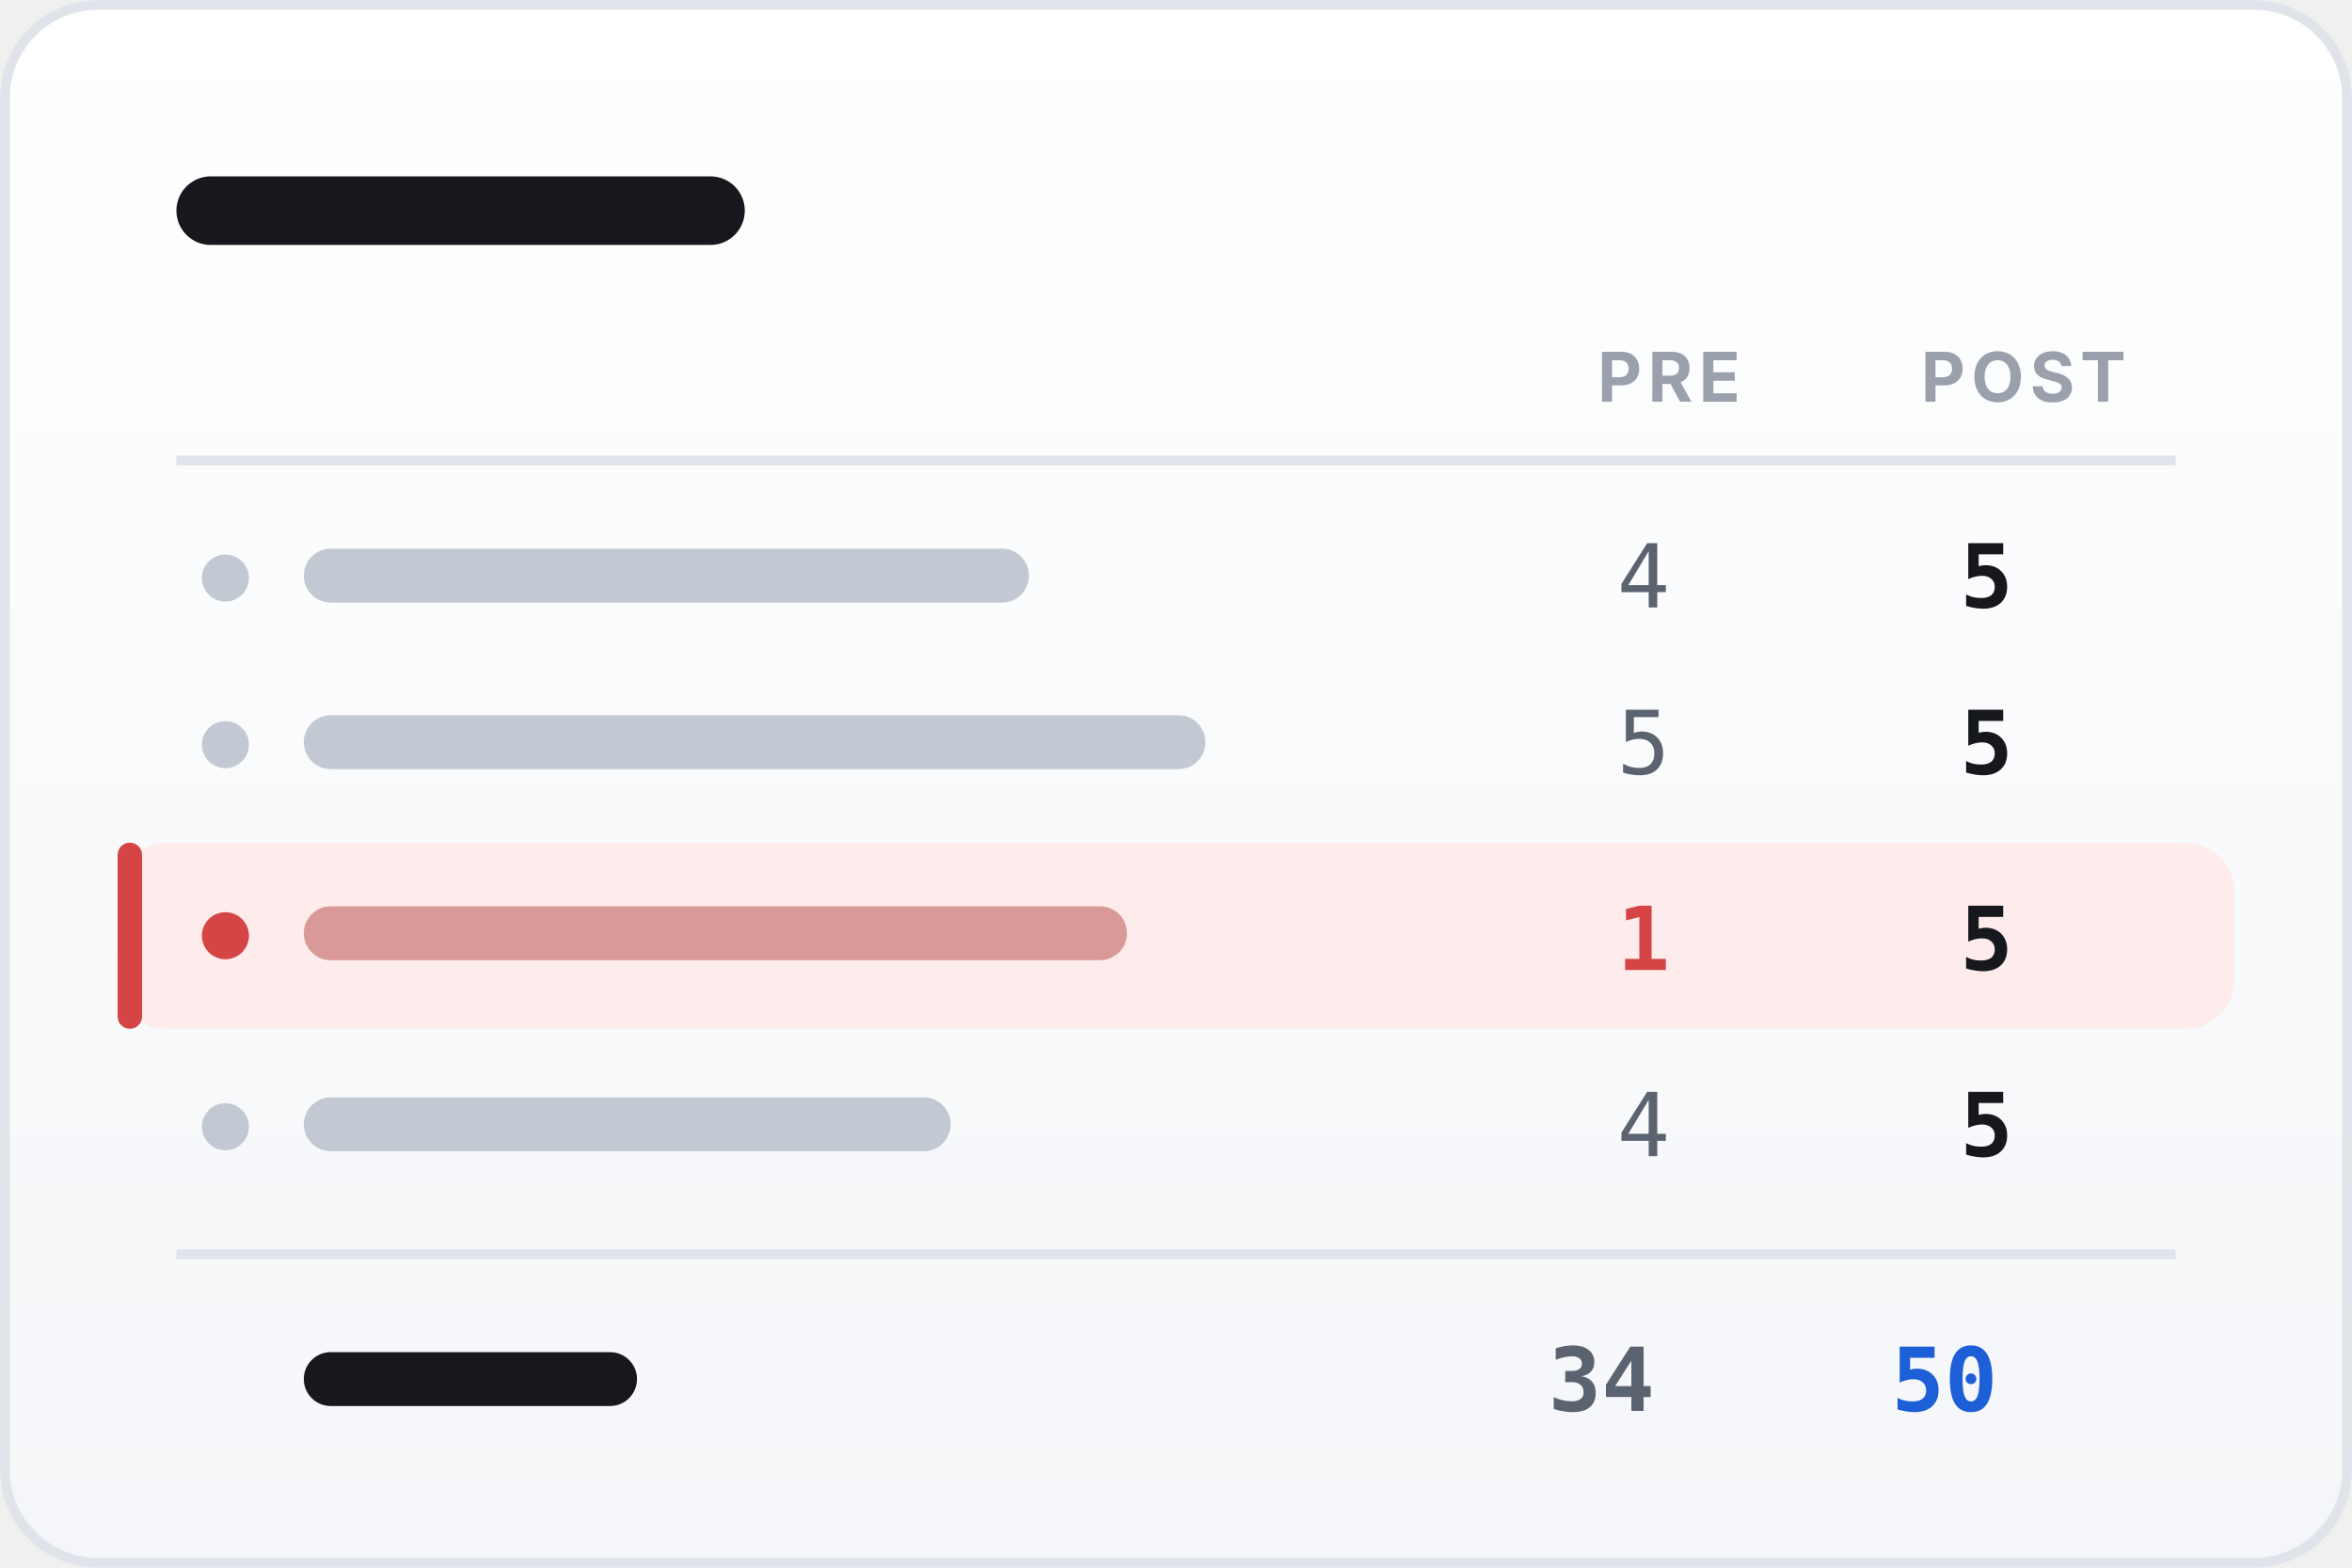
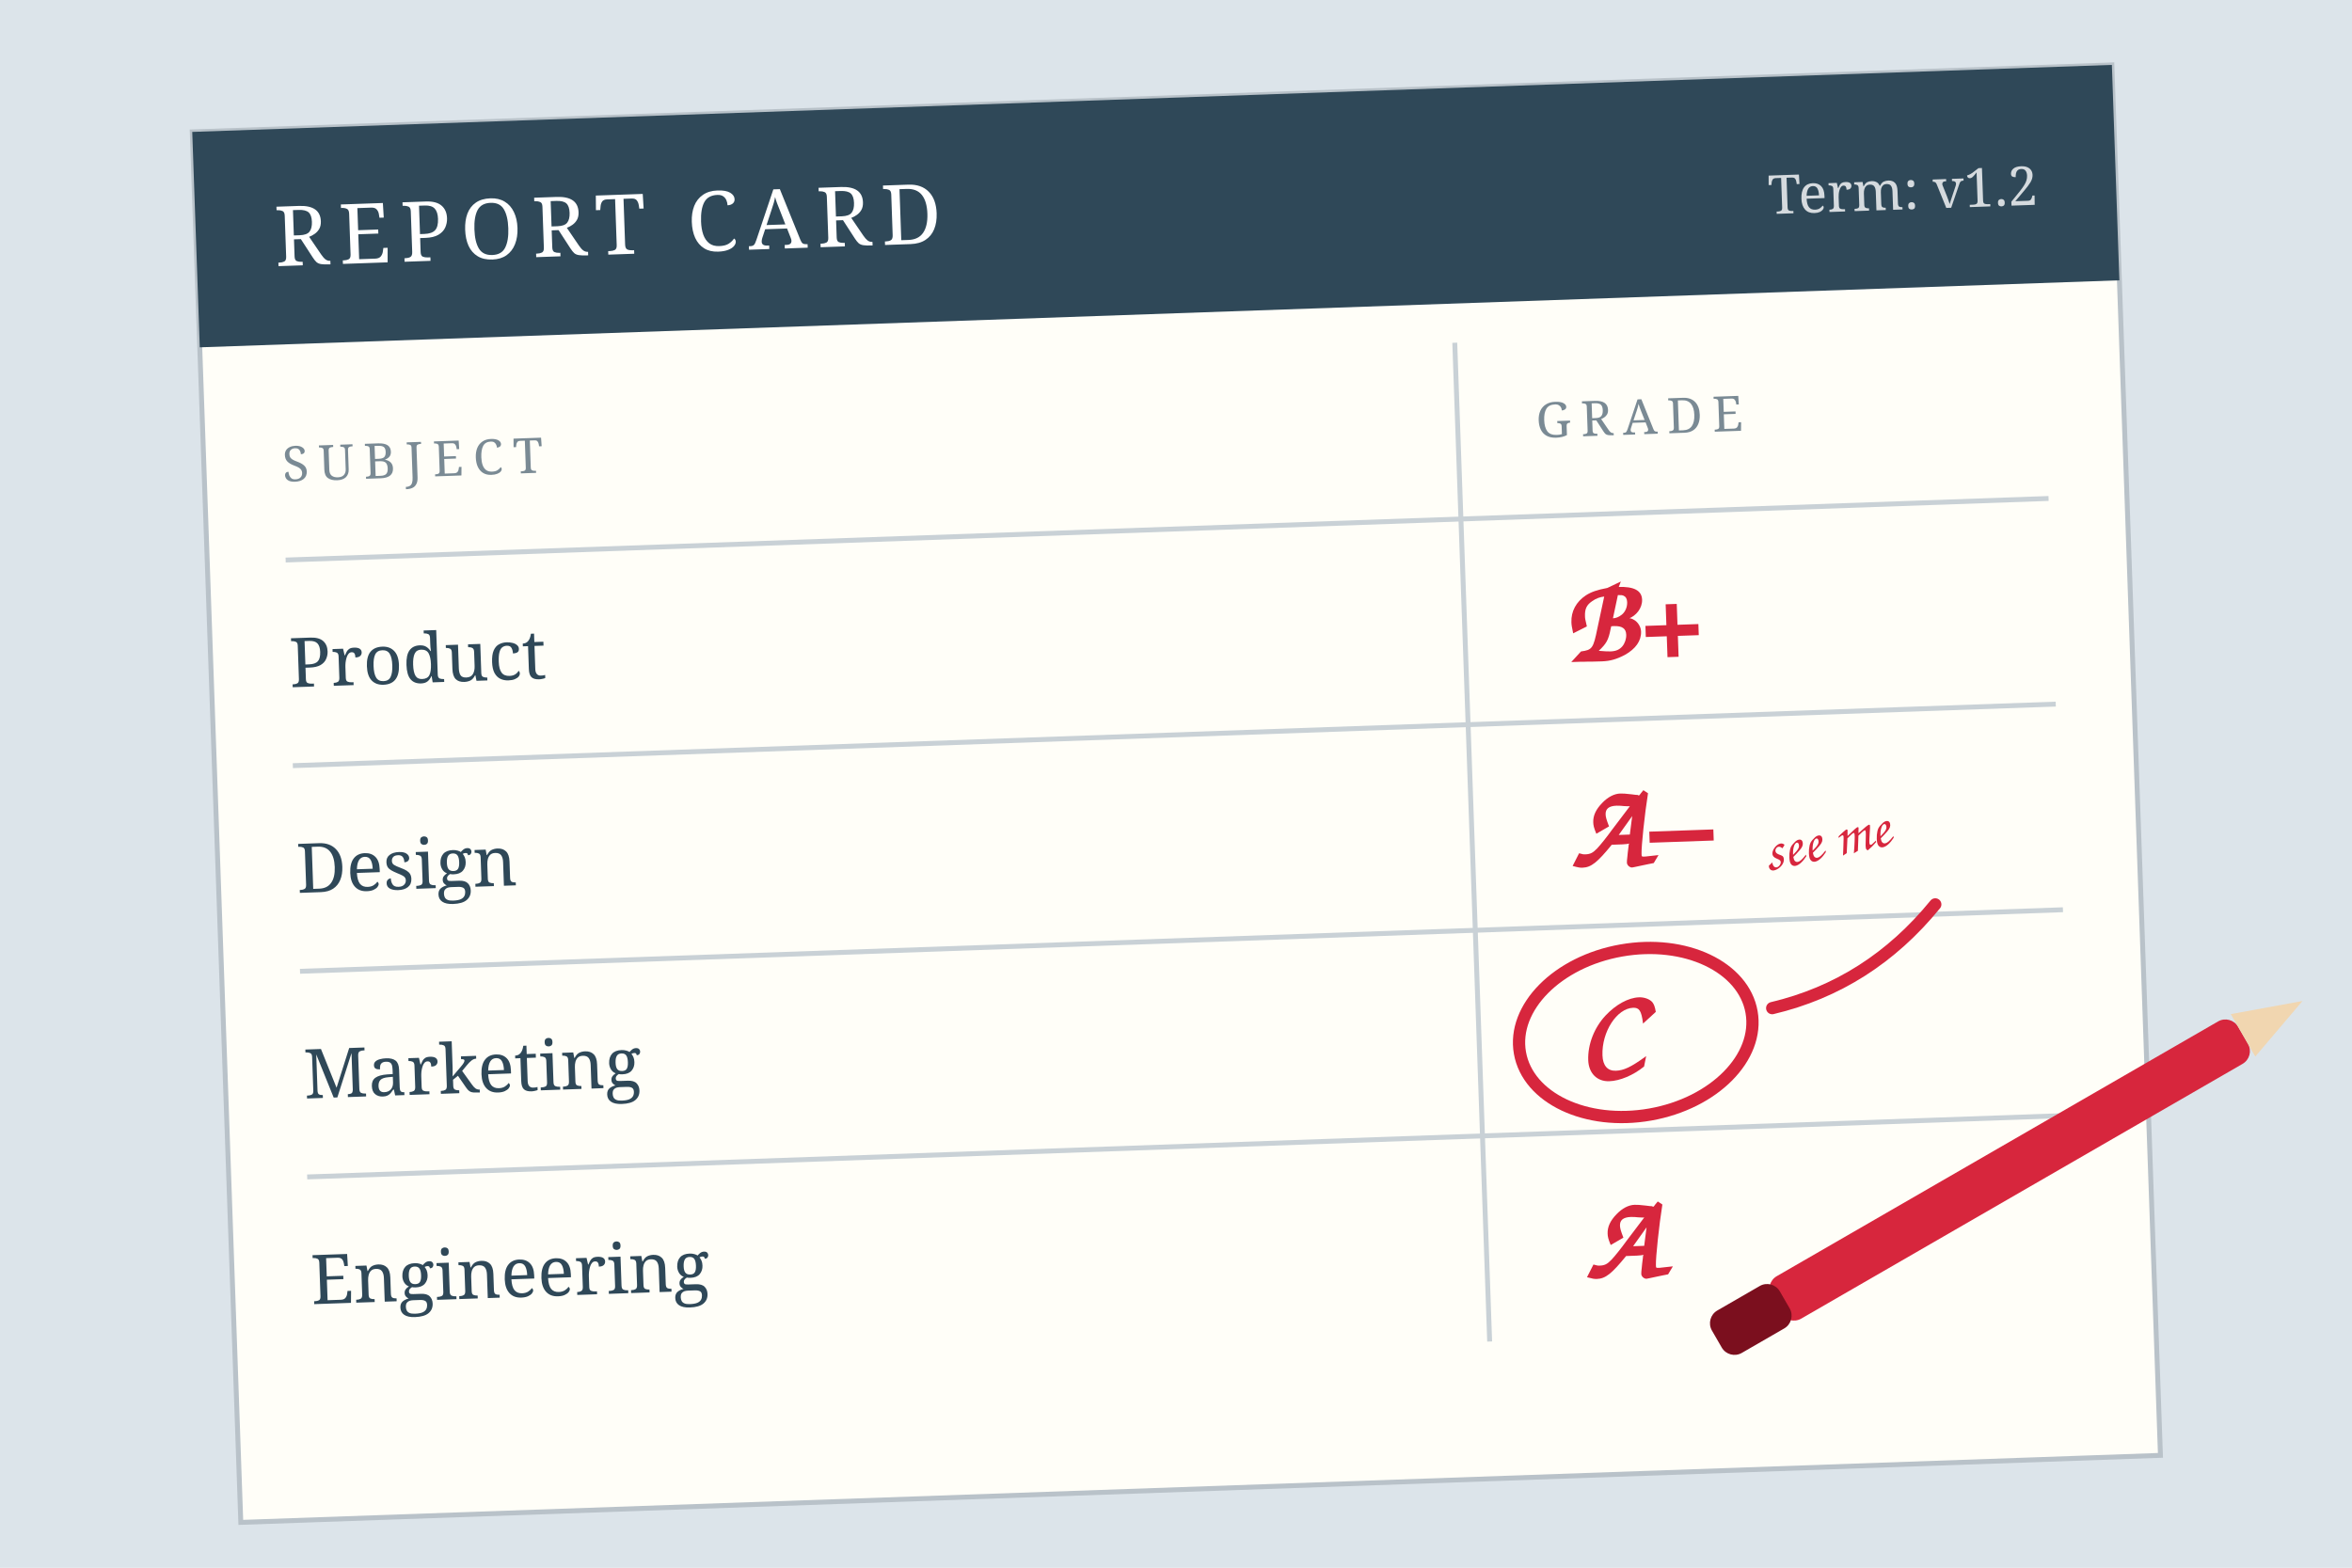
- <svg xmlns="http://www.w3.org/2000/svg" viewBox="0 0 240 160" width="240" height="160" role="img" aria-label="A rubric scorecard: criteria rows with before and after marks, one row scoring low">
-   <defs>
-     <linearGradient id="rr-bg" x1="0" y1="0" x2="0" y2="1">
-       <stop offset="0" stop-color="#ffffff" />
-       <stop offset="1" stop-color="#f4f6f9" />
-     </linearGradient>
-   </defs>
-   <rect width="240" height="160" rx="10" fill="url(#rr-bg)" />
-   <rect x="0.5" y="0.5" width="239" height="159" rx="9.5" fill="none" stroke="#e0e4ea" />
-   <rect x="18" y="18" width="58" height="7" rx="3.5" fill="#16181d" />
-   <text x="163" y="41" font-family="ui-sans-serif, -apple-system, sans-serif" font-size="7" font-weight="700" letter-spacing="0.6" fill="#9aa1ad">PRE</text>
-   <text x="196" y="41" font-family="ui-sans-serif, -apple-system, sans-serif" font-size="7" font-weight="700" letter-spacing="0.6" fill="#9aa1ad">POST</text>
-   <line x1="18" y1="47" x2="222" y2="47" stroke="#e0e4ea" stroke-width="1" />
-   <circle cx="23" cy="59" r="2.4" fill="#c3c9d2" />
-   <rect x="31" y="56" width="74" height="5.5" rx="2.75" fill="#c3c9d2" />
-   <text x="165" y="62" font-family="ui-monospace, monospace" font-size="9" fill="#5c6370">4</text>
-   <text x="200" y="62" font-family="ui-monospace, monospace" font-size="9" font-weight="700" fill="#16181d">5</text>
-   <circle cx="23" cy="76" r="2.4" fill="#c3c9d2" />
-   <rect x="31" y="73" width="92" height="5.5" rx="2.75" fill="#c3c9d2" />
-   <text x="165" y="79" font-family="ui-monospace, monospace" font-size="9" fill="#5c6370">5</text>
-   <text x="200" y="79" font-family="ui-monospace, monospace" font-size="9" font-weight="700" fill="#16181d">5</text>
-   <rect x="12" y="86" width="216" height="19" rx="5" fill="#fdeceb" />
-   <rect x="12" y="86" width="2.5" height="19" rx="1.25" fill="#d64545" />
-   <circle cx="23" cy="95.5" r="2.4" fill="#d64545" />
-   <rect x="31" y="92.5" width="84" height="5.5" rx="2.75" fill="#d99a97" />
-   <text x="165" y="99" font-family="ui-monospace, monospace" font-size="9" font-weight="700" fill="#d64545">1</text>
-   <text x="200" y="99" font-family="ui-monospace, monospace" font-size="9" font-weight="700" fill="#16181d">5</text>
-   <circle cx="23" cy="115" r="2.4" fill="#c3c9d2" />
-   <rect x="31" y="112" width="66" height="5.5" rx="2.75" fill="#c3c9d2" />
-   <text x="165" y="118" font-family="ui-monospace, monospace" font-size="9" fill="#5c6370">4</text>
-   <text x="200" y="118" font-family="ui-monospace, monospace" font-size="9" font-weight="700" fill="#16181d">5</text>
-   <line x1="18" y1="128" x2="222" y2="128" stroke="#e0e4ea" stroke-width="1" />
-   <rect x="31" y="138" width="34" height="5.5" rx="2.75" fill="#16181d" />
-   <text x="158" y="144" font-family="ui-monospace, monospace" font-size="9" font-weight="700" fill="#5c6370">34</text>
-   <text x="193" y="144" font-family="ui-monospace, monospace" font-size="9" font-weight="700" fill="#1c5fd6">50</text>
+ <svg xmlns="http://www.w3.org/2000/svg" viewBox="0 0 480 320" width="480" height="320">
+   <rect width="480" height="320" fill="#DCE4EA" />
+   <g transform="rotate(-2 240 160)">
+     <rect x="44" y="20" width="392" height="284" fill="#FFFEF8" stroke="#B9C2C9" />
+     <rect x="44" y="20" width="392" height="44" fill="#2F4858" />
+     <text x="60" y="48" font-family="Georgia, serif" font-size="17" fill="#fff" letter-spacing="2">REPORT CARD</text>
+     <text x="420" y="48" font-family="Georgia, serif" font-size="11" fill="#fff" text-anchor="end" opacity=".8">Term: v1.2</text>
+     <g font-family="Georgia, serif" font-size="14" fill="#2F4858">
+       <path d="M60 108h360M60 150h360M60 192h360M60 234h360" stroke="#C9D1D6" />
+       <path d="M300 72v204" stroke="#C9D1D6" />
+       <text x="60" y="92" font-size="10" letter-spacing="2" fill="#7A8A94">SUBJECT</text>
+       <text x="316" y="92" font-size="10" letter-spacing="2" fill="#7A8A94">GRADE</text>
+       <text x="60" y="134">Product</text>
+       <text x="60" y="176">Design</text>
+       <text x="60" y="218">Marketing</text>
+       <text x="60" y="260">Engineering</text>
+     </g>
+     <g font-family="Bradley Hand, Marker Felt, Comic Sans MS, cursive" fill="#D7263D" font-size="24" font-weight="700">
+       <text x="320" y="138">B+</text>
+       <text x="320" y="180">A−</text>
+       <text x="320" y="222">C</text>
+       <text x="320" y="264">A</text>
+     </g>
+     <g stroke="#D7263D" fill="none" stroke-width="2.5" stroke-linecap="round">
+       <ellipse cx="332" cy="214" rx="24" ry="17" transform="rotate(-8 332 214)" />
+       <path d="M360 210 q20 -4 34 -20" />
+     </g>
+     <text x="360" y="182" font-family="Bradley Hand, Marker Felt, cursive" font-size="12" fill="#D7263D" transform="rotate(-10 360 182)">see me</text>
+   </g>
+   <g transform="translate(360 262) rotate(-30)">
+     <rect width="110" height="10" rx="3" fill="#D7263D" />
+     <path d="M110 0l14 5-14 5z" fill="#F1D6B0" />
+     <rect x="-14" width="16" height="10" rx="3" fill="#7B0F1E" />
+   </g>
</svg>
